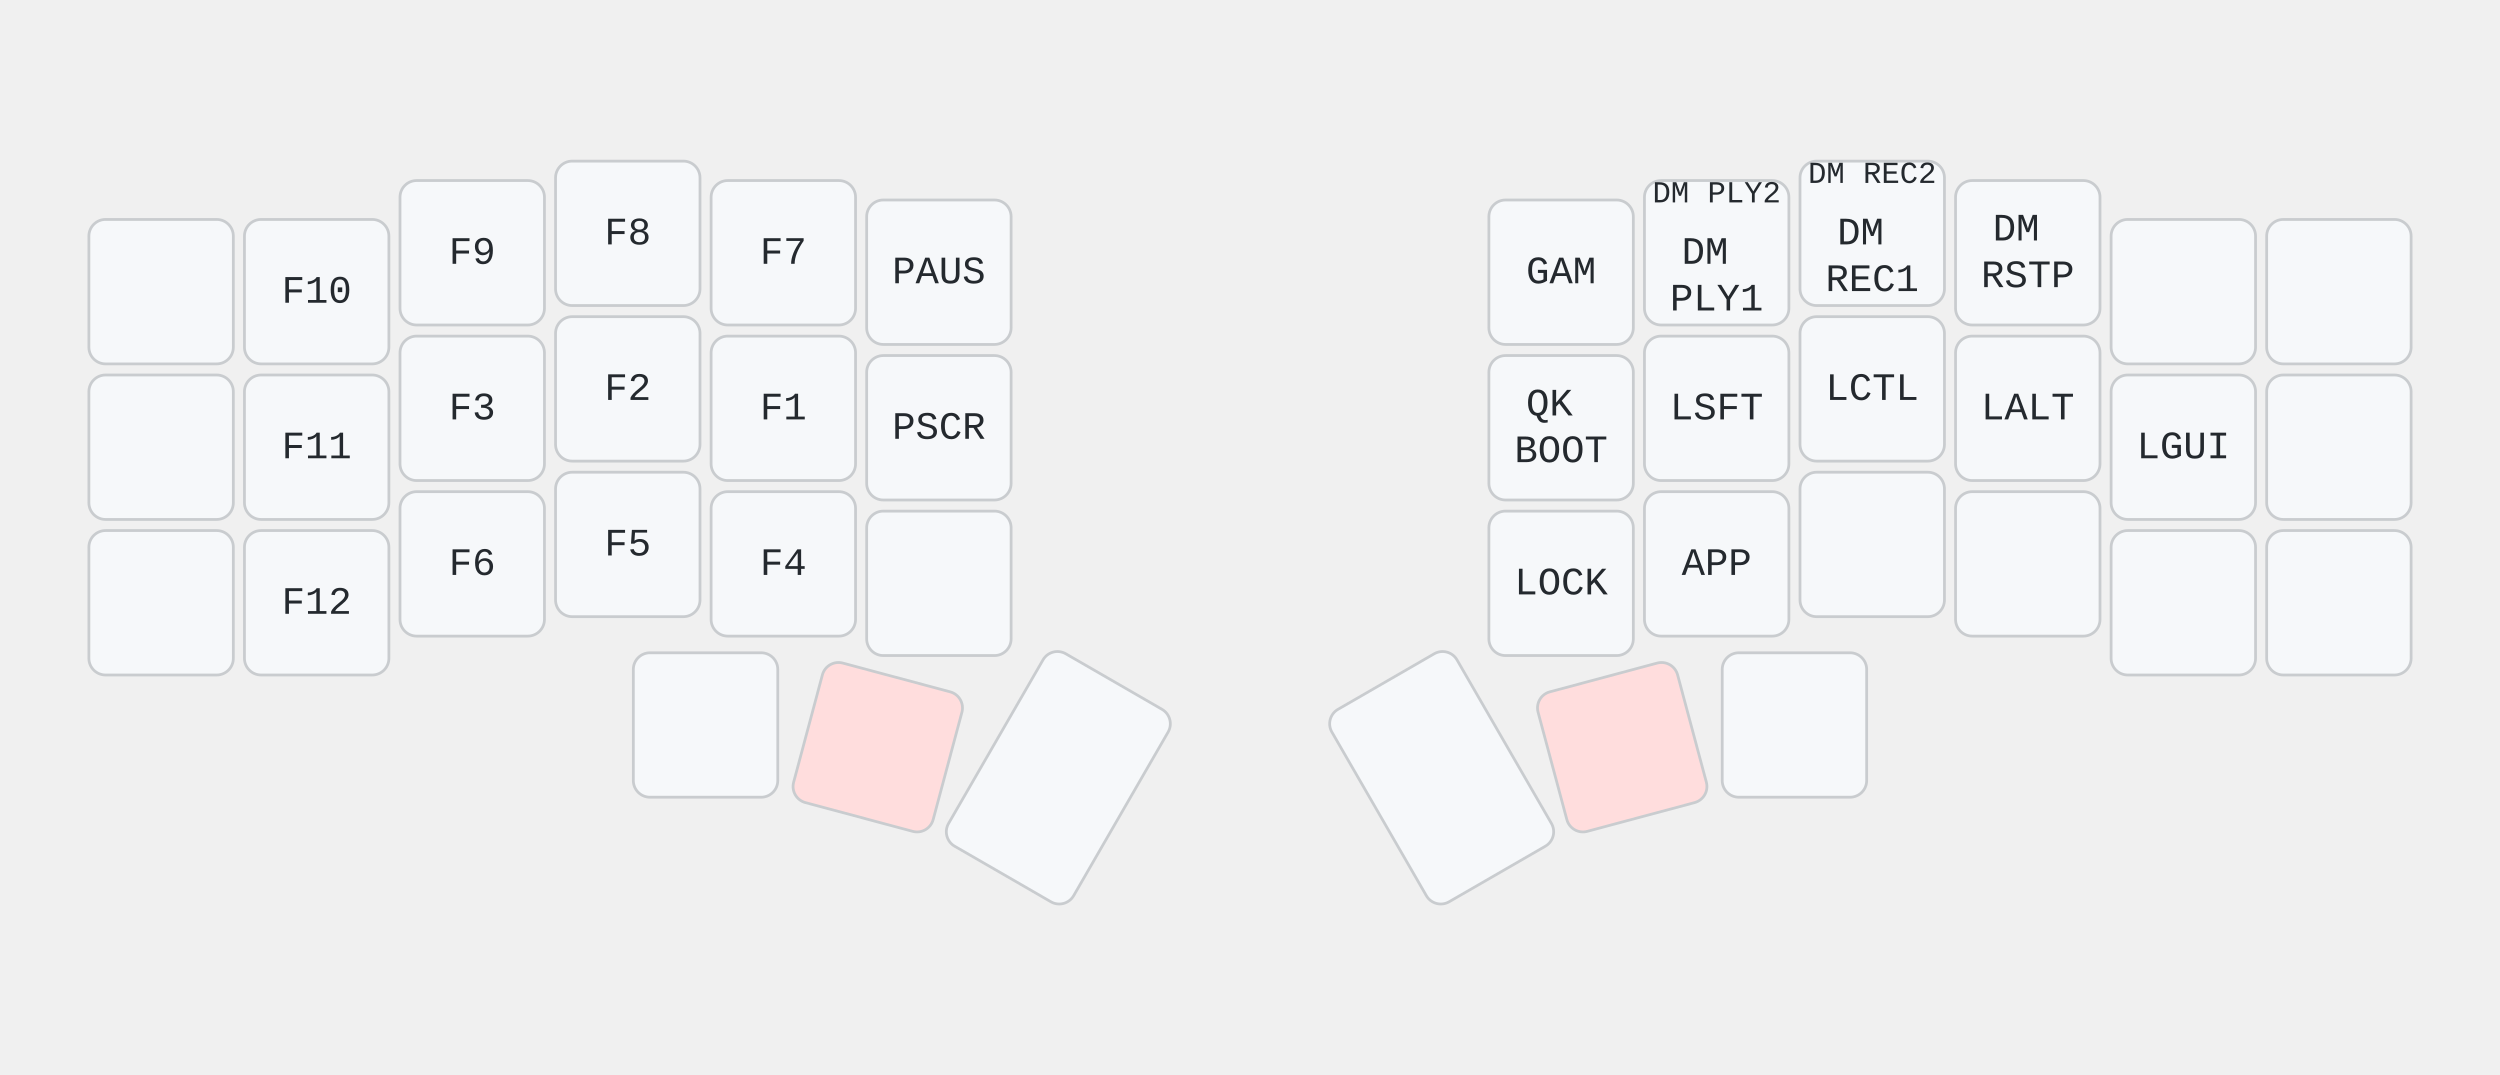
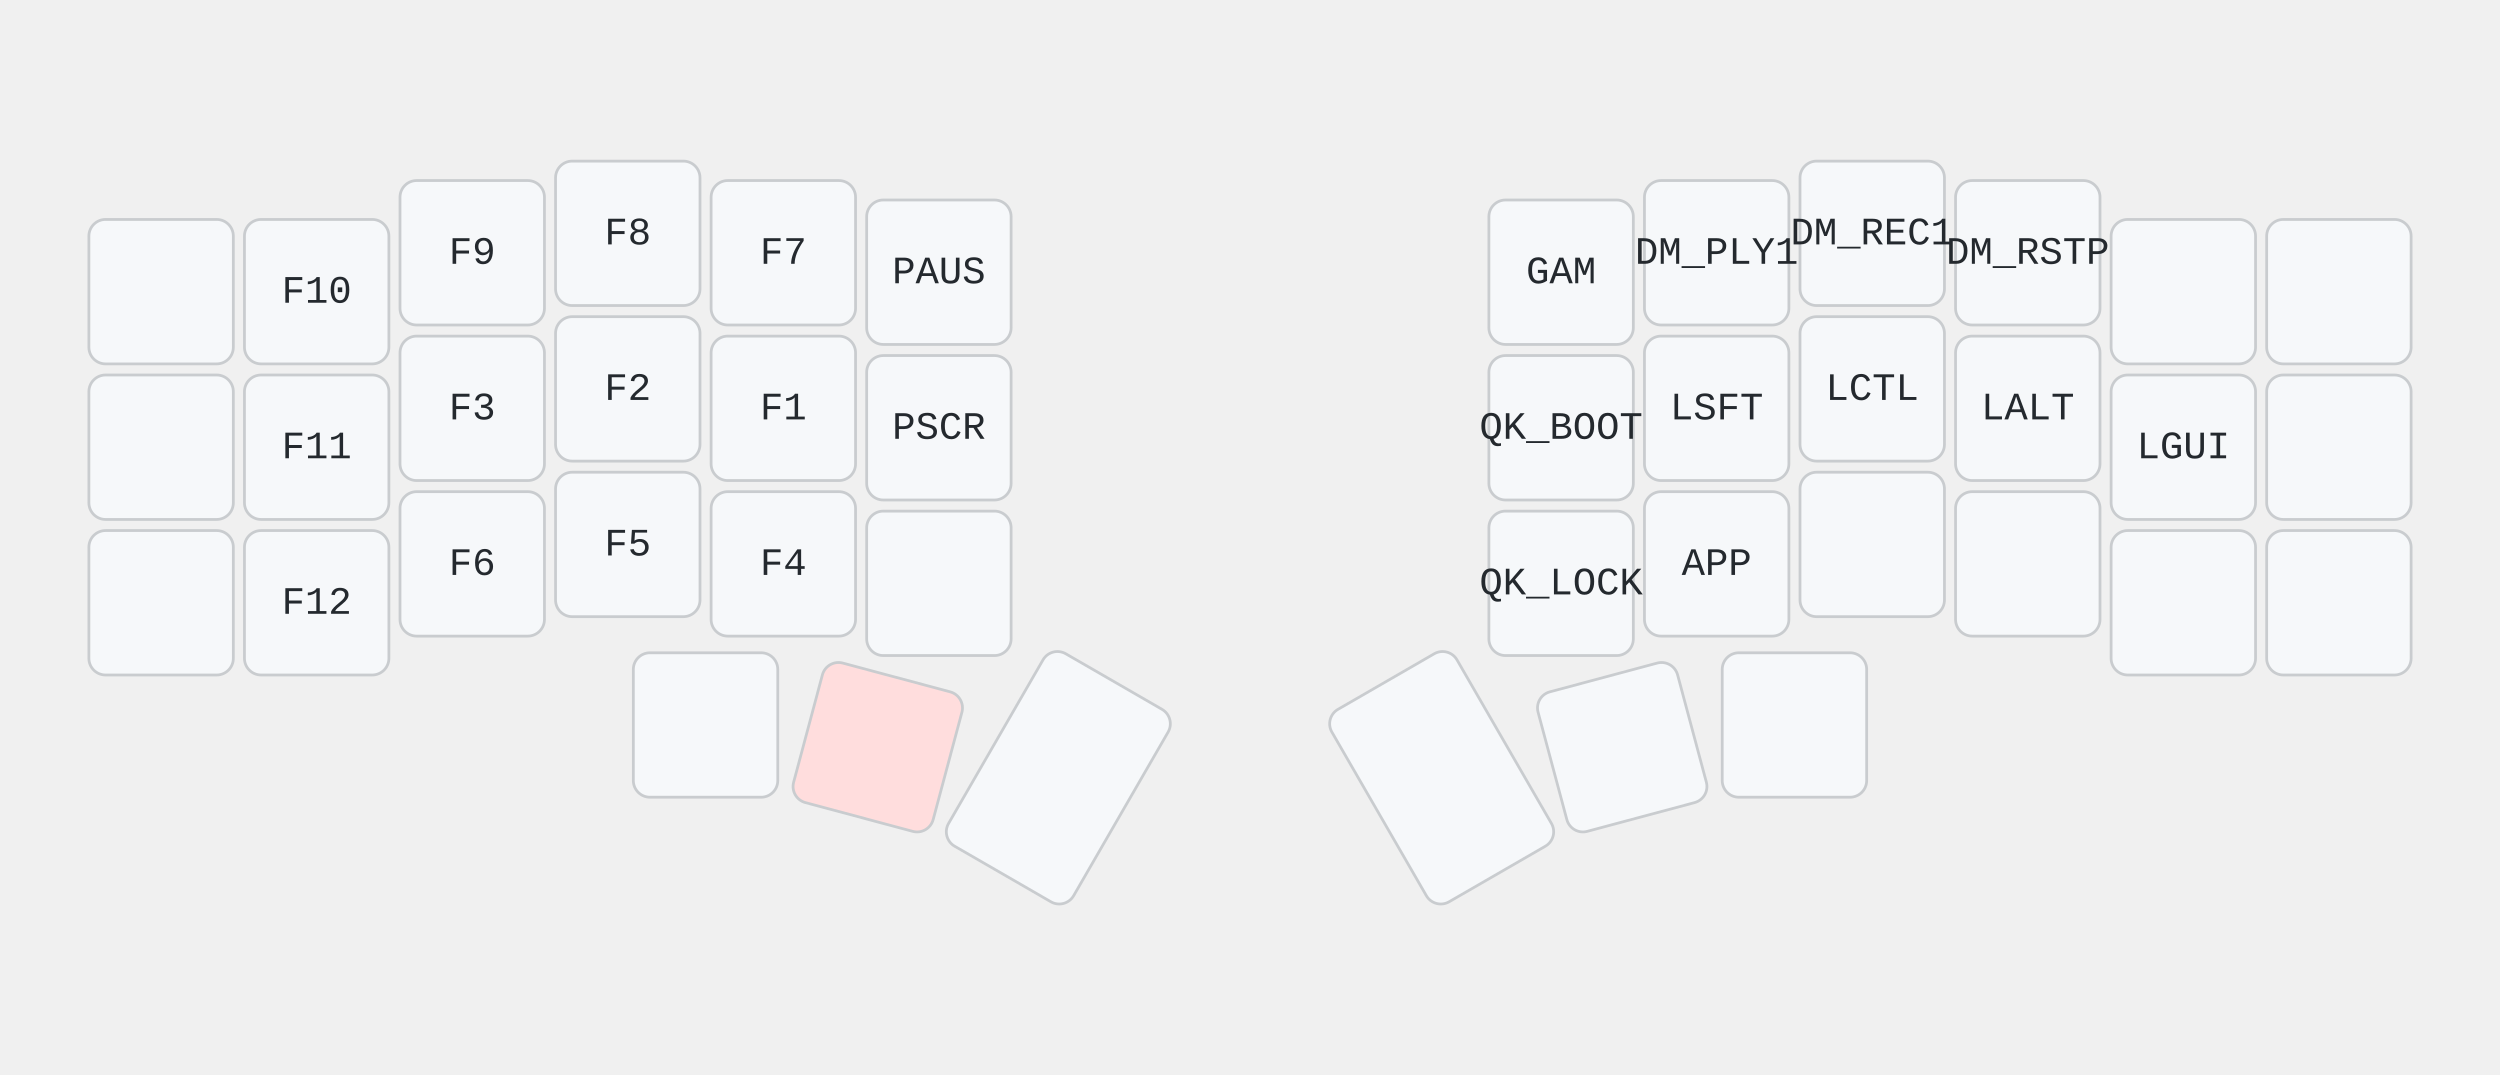
<svg xmlns="http://www.w3.org/2000/svg" width="900" height="387" viewBox="0 0 900 387" class="keymap">
  <style>/* inherit to force styles through use tags */
svg path {
    fill: inherit;
}

/* font and background color specifications */
svg.keymap {
    font-family: SFMono-Regular,Consolas,Liberation Mono,Menlo,monospace;
    font-size: 14px;
    font-kerning: normal;
    text-rendering: optimizeLegibility;
    fill: #24292e;
}

/* default key styling */
rect.key {
    fill: #f6f8fa;
}

rect.key, rect.combo {
    stroke: #c9cccf;
    stroke-width: 1;
}

/* default key side styling, only used is draw_key_sides is set */
rect.side {
    filter: brightness(90%);
}

/* color accent for combo boxes */
rect.combo, rect.combo-separate {
    fill: #cdf;
}

/* color accent for held keys */
rect.held, rect.combo.held {
    fill: #fdd;
}

/* color accent for ghost (optional) keys */
rect.ghost, rect.combo.ghost {
    stroke-dasharray: 4, 4;
    stroke-width: 2;
}

text {
    text-anchor: middle;
    dominant-baseline: middle;
}

/* styling for layer labels */
text.label {
    font-weight: bold;
    text-anchor: start;
    stroke: white;
    stroke-width: 4;
    paint-order: stroke;
}

/* styling for optional footer */
text.footer {
    text-anchor: end;
    dominant-baseline: auto;
    stroke: white;
    stroke-width: 4;
    paint-order: stroke;
}

/* styling for combo tap, and key non-tap label text */
text.combo, text.hold, text.shifted, text.left, text.right {
    font-size: 11px;
}

text.hold {
    text-anchor: middle;
    dominant-baseline: auto;
}

text.shifted {
    text-anchor: middle;
    dominant-baseline: hanging;
}

text.left {
    text-anchor: start;
}

text.right {
    text-anchor: end;
}

text.layer-activator {
    text-decoration: underline;
}

/* styling for hold/shifted label text in combo box */
text.combo.hold, text.combo.shifted, text.combo.left, text.combo.right {
    font-size: 8px;
}

/* lighter symbol for transparent keys */
text.trans {
    fill: #7b7e81;
}

/* styling for combo dendrons */
path.combo {
    stroke-width: 1;
    stroke: gray;
    fill: none;
}

/* Start Tabler Icons Cleanup */
/* cannot use height/width with glyphs */
.icon-tabler &gt; path {
    fill: inherit;
    stroke: inherit;
    stroke-width: 2;
}
/* hide tabler's default box */
.icon-tabler &gt; path[stroke="none"][fill="none"] {
    visibility: hidden;
}
/* End Tabler Icons Cleanup */
</style>
  <g transform="translate(30, 0)" class="layer-FUN">
    <g transform="translate(0, 56)">
      <g transform="translate(28, 49)" class="key keypos-0">
        <rect rx="6" ry="6" x="-26" y="-26" width="52" height="52" class="key" />
      </g>
      <g transform="translate(84, 49)" class="key keypos-1">
        <rect rx="6" ry="6" x="-26" y="-26" width="52" height="52" class="key" />
        <text x="0" y="0" class="key tap">F10</text>
      </g>
      <g transform="translate(140, 35)" class="key keypos-2">
        <rect rx="6" ry="6" x="-26" y="-26" width="52" height="52" class="key" />
        <text x="0" y="0" class="key tap">F9</text>
      </g>
      <g transform="translate(196, 28)" class="key keypos-3">
        <rect rx="6" ry="6" x="-26" y="-26" width="52" height="52" class="key" />
        <text x="0" y="0" class="key tap">F8</text>
      </g>
      <g transform="translate(252, 35)" class="key keypos-4">
        <rect rx="6" ry="6" x="-26" y="-26" width="52" height="52" class="key" />
        <text x="0" y="0" class="key tap">F7</text>
      </g>
      <g transform="translate(308, 42)" class="key keypos-5">
        <rect rx="6" ry="6" x="-26" y="-26" width="52" height="52" class="key" />
        <text x="0" y="0" class="key tap">PAUS</text>
      </g>
-       <g transform="translate(532, 42)" class="key keypos-6">
-         <rect rx="6" ry="6" x="-26" y="-26" width="52" height="52" class="key" />
-         <text x="0" y="0" class="key tap">GAM</text>
+       <g transform="translate(532, 42)" class="key toggle keypos-6">
+         <rect rx="6" ry="6" x="-26" y="-26" width="52" height="52" class="key toggle" />
+         <text x="0" y="0" class="key toggle tap">GAM</text>
      </g>
      <g transform="translate(588, 35)" class="key keypos-7">
        <rect rx="6" ry="6" x="-26" y="-26" width="52" height="52" class="key" />
-         <text x="0" y="0" class="key tap">
-           <tspan x="0" dy="-0.0em">DM</tspan>
-           <tspan x="0" dy="1.2em">PLY1</tspan>
-         </text>
-         <text x="0" y="-24" class="key shifted">DM PLY2</text>
+         <text x="0" y="0" class="key tap">DM_PLY1</text>
      </g>
      <g transform="translate(644, 28)" class="key keypos-8">
        <rect rx="6" ry="6" x="-26" y="-26" width="52" height="52" class="key" />
-         <text x="0" y="0" class="key tap">
-           <tspan x="0" dy="-0.0em">DM</tspan>
-           <tspan x="0" dy="1.2em">REC1</tspan>
-         </text>
-         <text x="0" y="-24" class="key shifted">DM REC2</text>
+         <text x="0" y="0" class="key tap">DM_REC1</text>
      </g>
      <g transform="translate(700, 35)" class="key keypos-9">
        <rect rx="6" ry="6" x="-26" y="-26" width="52" height="52" class="key" />
-         <text x="0" y="0" class="key tap">
-           <tspan x="0" dy="-0.6em">DM</tspan>
-           <tspan x="0" dy="1.2em">RSTP</tspan>
-         </text>
+         <text x="0" y="0" class="key tap">DM_RSTP</text>
      </g>
      <g transform="translate(756, 49)" class="key keypos-10">
        <rect rx="6" ry="6" x="-26" y="-26" width="52" height="52" class="key" />
      </g>
      <g transform="translate(812, 49)" class="key keypos-11">
        <rect rx="6" ry="6" x="-26" y="-26" width="52" height="52" class="key" />
      </g>
      <g transform="translate(28, 105)" class="key keypos-12">
        <rect rx="6" ry="6" x="-26" y="-26" width="52" height="52" class="key" />
      </g>
      <g transform="translate(84, 105)" class="key keypos-13">
        <rect rx="6" ry="6" x="-26" y="-26" width="52" height="52" class="key" />
        <text x="0" y="0" class="key tap">F11</text>
      </g>
      <g transform="translate(140, 91)" class="key keypos-14">
        <rect rx="6" ry="6" x="-26" y="-26" width="52" height="52" class="key" />
        <text x="0" y="0" class="key tap">F3</text>
      </g>
      <g transform="translate(196, 84)" class="key keypos-15">
        <rect rx="6" ry="6" x="-26" y="-26" width="52" height="52" class="key" />
        <text x="0" y="0" class="key tap">F2</text>
      </g>
      <g transform="translate(252, 91)" class="key keypos-16">
        <rect rx="6" ry="6" x="-26" y="-26" width="52" height="52" class="key" />
        <text x="0" y="0" class="key tap">F1</text>
      </g>
      <g transform="translate(308, 98)" class="key keypos-17">
        <rect rx="6" ry="6" x="-26" y="-26" width="52" height="52" class="key" />
        <text x="0" y="0" class="key tap">PSCR</text>
      </g>
      <g transform="translate(532, 98)" class="key keypos-18">
        <rect rx="6" ry="6" x="-26" y="-26" width="52" height="52" class="key" />
-         <text x="0" y="0" class="key tap">
-           <tspan x="0" dy="-0.6em">QK</tspan>
-           <tspan x="0" dy="1.2em">BOOT</tspan>
-         </text>
+         <text x="0" y="0" class="key tap">QK_BOOT</text>
      </g>
      <g transform="translate(588, 91)" class="key keypos-19">
        <rect rx="6" ry="6" x="-26" y="-26" width="52" height="52" class="key" />
        <text x="0" y="0" class="key tap">LSFT</text>
      </g>
      <g transform="translate(644, 84)" class="key keypos-20">
        <rect rx="6" ry="6" x="-26" y="-26" width="52" height="52" class="key" />
        <text x="0" y="0" class="key tap">LCTL</text>
      </g>
      <g transform="translate(700, 91)" class="key keypos-21">
        <rect rx="6" ry="6" x="-26" y="-26" width="52" height="52" class="key" />
        <text x="0" y="0" class="key tap">LALT</text>
      </g>
      <g transform="translate(756, 105)" class="key keypos-22">
        <rect rx="6" ry="6" x="-26" y="-26" width="52" height="52" class="key" />
        <text x="0" y="0" class="key tap">LGUI</text>
      </g>
      <g transform="translate(812, 105)" class="key keypos-23">
        <rect rx="6" ry="6" x="-26" y="-26" width="52" height="52" class="key" />
      </g>
      <g transform="translate(28, 161)" class="key keypos-24">
        <rect rx="6" ry="6" x="-26" y="-26" width="52" height="52" class="key" />
      </g>
      <g transform="translate(84, 161)" class="key keypos-25">
        <rect rx="6" ry="6" x="-26" y="-26" width="52" height="52" class="key" />
        <text x="0" y="0" class="key tap">F12</text>
      </g>
      <g transform="translate(140, 147)" class="key keypos-26">
        <rect rx="6" ry="6" x="-26" y="-26" width="52" height="52" class="key" />
        <text x="0" y="0" class="key tap">F6</text>
      </g>
      <g transform="translate(196, 140)" class="key keypos-27">
        <rect rx="6" ry="6" x="-26" y="-26" width="52" height="52" class="key" />
        <text x="0" y="0" class="key tap">F5</text>
      </g>
      <g transform="translate(252, 147)" class="key keypos-28">
        <rect rx="6" ry="6" x="-26" y="-26" width="52" height="52" class="key" />
        <text x="0" y="0" class="key tap">F4</text>
      </g>
      <g transform="translate(308, 154)" class="key keypos-29">
        <rect rx="6" ry="6" x="-26" y="-26" width="52" height="52" class="key" />
      </g>
      <g transform="translate(532, 154)" class="key keypos-30">
        <rect rx="6" ry="6" x="-26" y="-26" width="52" height="52" class="key" />
-         <text x="0" y="0" class="key tap">LOCK</text>
+         <text x="0" y="0" class="key tap">QK_LOCK</text>
      </g>
      <g transform="translate(588, 147)" class="key keypos-31">
        <rect rx="6" ry="6" x="-26" y="-26" width="52" height="52" class="key" />
        <text x="0" y="0" class="key tap">APP</text>
      </g>
      <g transform="translate(644, 140)" class="key keypos-32">
        <rect rx="6" ry="6" x="-26" y="-26" width="52" height="52" class="key" />
      </g>
      <g transform="translate(700, 147)" class="key keypos-33">
        <rect rx="6" ry="6" x="-26" y="-26" width="52" height="52" class="key" />
      </g>
      <g transform="translate(756, 161)" class="key keypos-34">
        <rect rx="6" ry="6" x="-26" y="-26" width="52" height="52" class="key" />
      </g>
      <g transform="translate(812, 161)" class="key keypos-35">
        <rect rx="6" ry="6" x="-26" y="-26" width="52" height="52" class="key" />
      </g>
      <g transform="translate(224, 205)" class="key keypos-36">
        <rect rx="6" ry="6" x="-26" y="-26" width="52" height="52" class="key" />
      </g>
      <g transform="translate(286, 213) rotate(15.0)" class="key held keypos-37">
        <rect rx="6" ry="6" x="-26" y="-26" width="52" height="52" class="key held" />
      </g>
      <g transform="translate(351, 224) rotate(30.0)" class="key keypos-38">
        <rect rx="6" ry="6" x="-26" y="-40" width="52" height="80" class="key" />
      </g>
      <g transform="translate(489, 224) rotate(-30.0)" class="key keypos-39">
        <rect rx="6" ry="6" x="-26" y="-40" width="52" height="80" class="key" />
      </g>
-       <g transform="translate(554, 213) rotate(-15.0)" class="key held keypos-40">
-         <rect rx="6" ry="6" x="-26" y="-26" width="52" height="52" class="key held" />
+       <g transform="translate(554, 213) rotate(-15.0)" class="key keypos-40">
+         <rect rx="6" ry="6" x="-26" y="-26" width="52" height="52" class="key" />
      </g>
      <g transform="translate(616, 205)" class="key keypos-41">
        <rect rx="6" ry="6" x="-26" y="-26" width="52" height="52" class="key" />
      </g>
    </g>
  </g>
</svg>
